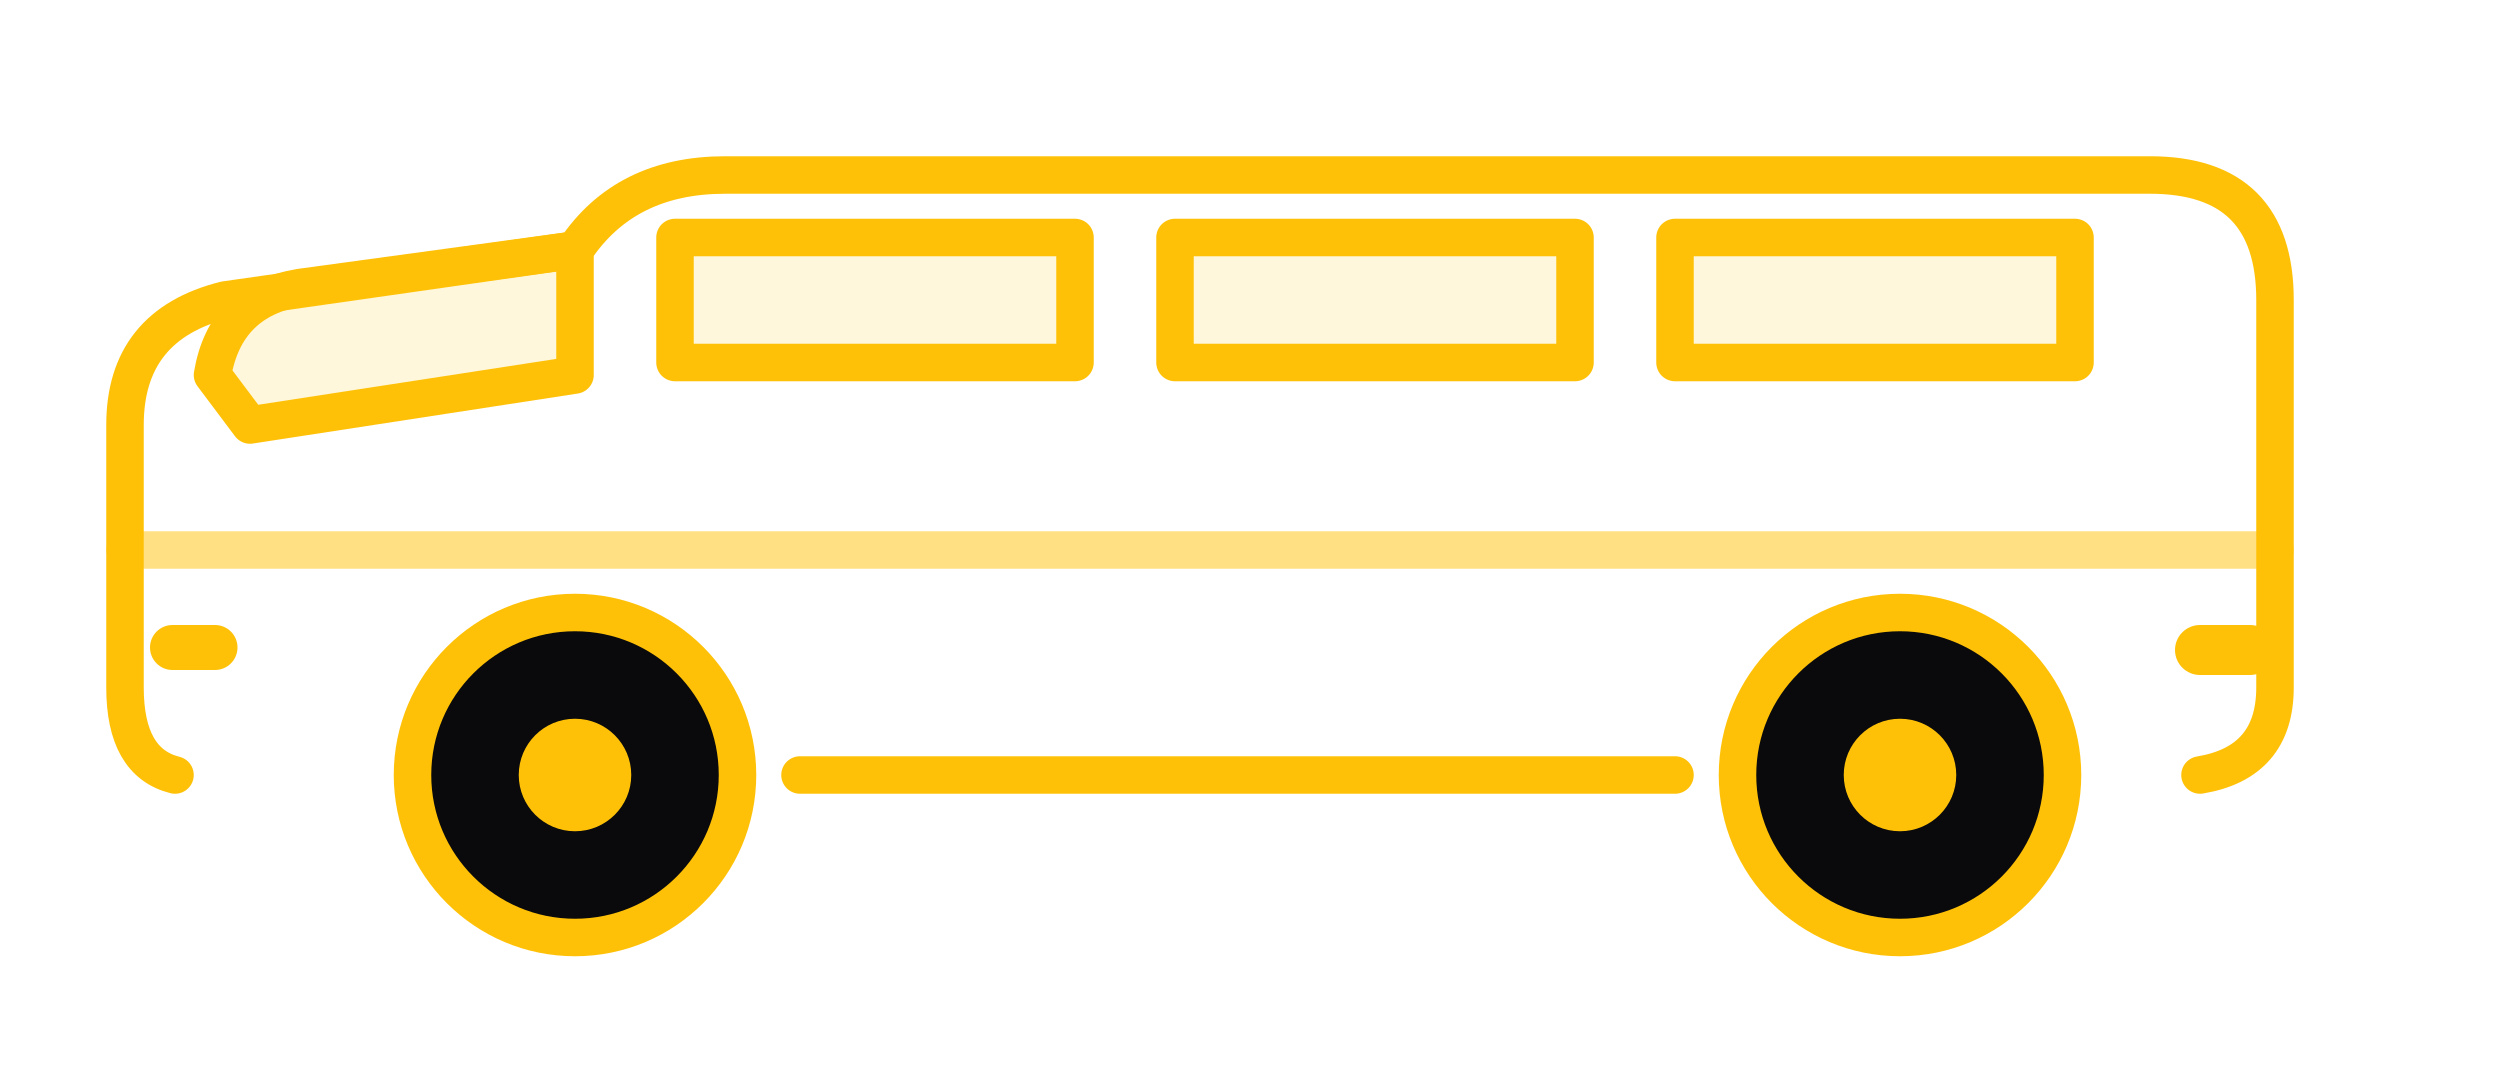
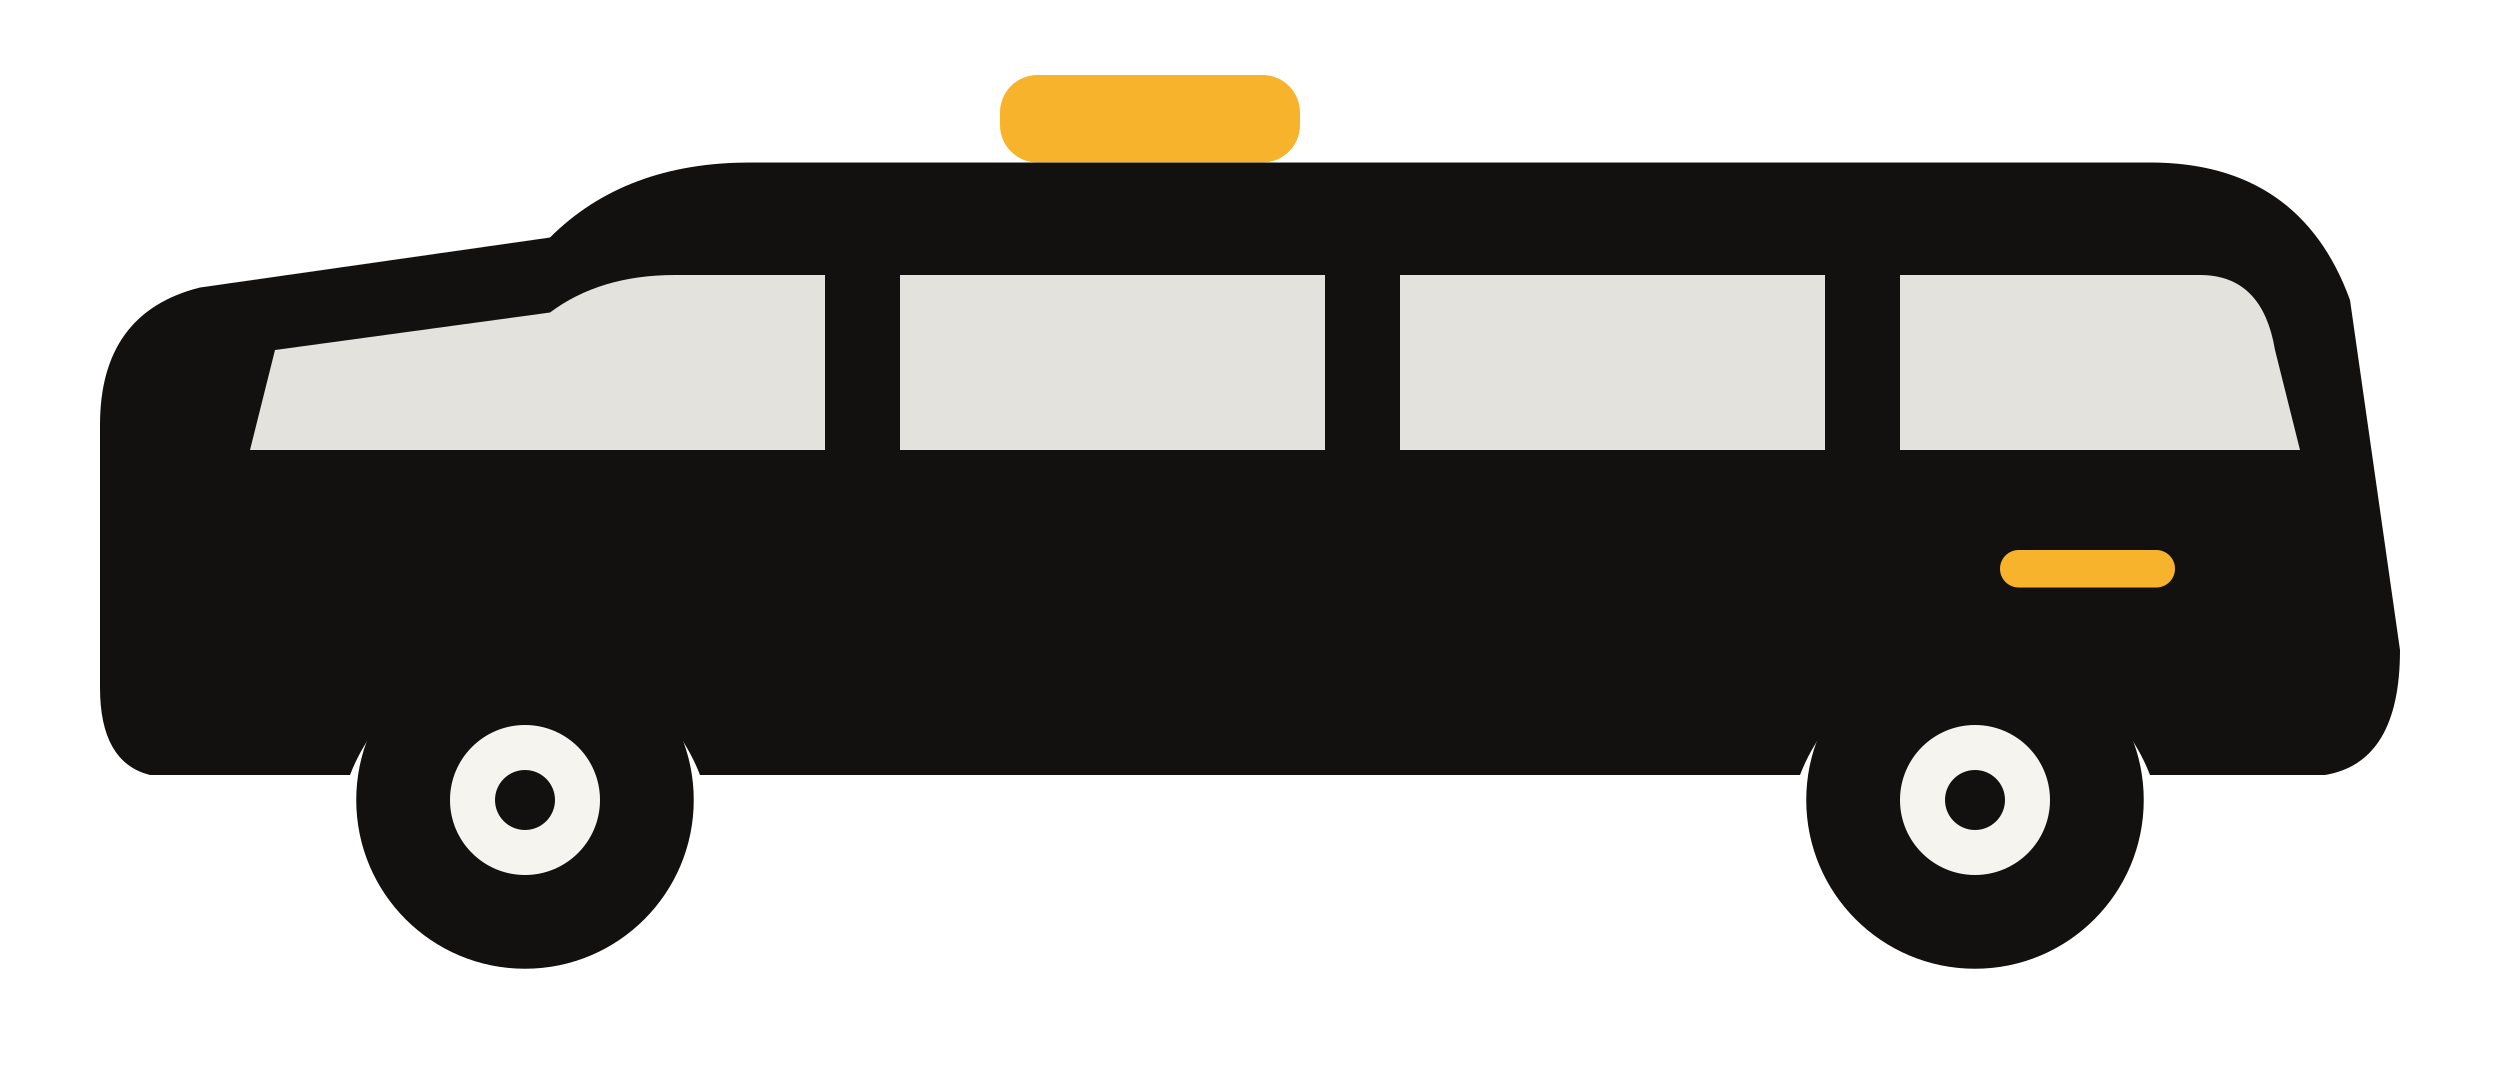
<svg xmlns="http://www.w3.org/2000/svg" viewBox="0 0 200 86">
-   <g stroke="#FFC107" stroke-width="3" fill="none" stroke-linecap="round" stroke-linejoin="round">
-     <path d="M14 62 Q10 61 10 55 L10 34 Q10 26 18 24 L46 20 Q50 14 58 14 L172 14 Q182 14 182 24 L182 55 Q182 61 176 62" />
-     <path d="M20 34 L46 30 L46 20 L24 23 Q18 24 17 30 Z" fill="rgba(255,193,7,.14)" />
-     <path d="M54 29 L54 19 L86 19 L86 29 Z" fill="rgba(255,193,7,.14)" />
-     <path d="M94 29 L94 19 L126 19 L126 29 Z" fill="rgba(255,193,7,.14)" />
-     <path d="M134 29 L134 19 L166 19 L166 29 Z" fill="rgba(255,193,7,.14)" />
-     <path d="M64 62 L134 62" />
-     <path d="M10 44 L182 44" opacity=".5" />
-   </g>
-   <g fill="#0A0A0C" stroke="#FFC107" stroke-width="3">
-     <circle cx="46" cy="62" r="13" />
-     <circle cx="152" cy="62" r="13" />
-   </g>
-   <g fill="#FFC107">
-     <circle cx="46" cy="62" r="4.5" />
-     <circle cx="152" cy="62" r="4.5" />
-     <rect x="174" y="50" width="8" height="4" rx="2" />
-     <rect x="12" y="50" width="7" height="3.6" rx="1.8" />
-   </g>
+   <rect x="80" y="6" width="24" height="7" rx="3" fill="#F7B32B" />
+   <path d="M12 62 Q8 61 8 55 L8 34 Q8 25 16 23 L44 19 Q50 13 60 13 L172 13 Q184 13 188 24 L192 52 Q192 61 186 62 L172 62 A15 15 0 0 0 144 62 L56 62 A15 15 0 0 0 28 62 Z" fill="#121110" />
+   <path d="M20 36 L22 28 L44 25 Q48 22 54 22 L66 22 L66 36 Z M72 22 L106 22 L106 36 L72 36 Z M112 22 L146 22 L146 36 L112 36 Z M152 22 L176 22 Q181 22 182 28 L184 36 L152 36 Z" fill="#F6F4EF" opacity=".92" />
+   <rect x="160" y="44" width="14" height="3" rx="1.5" fill="#F7B32B" />
+   <circle cx="42" cy="64" r="13.5" fill="#121110" />
+   <circle cx="42" cy="64" r="6" fill="#F6F4EF" />
+   <circle cx="42" cy="64" r="2.4" fill="#121110" />
+   <circle cx="158" cy="64" r="13.5" fill="#121110" />
+   <circle cx="158" cy="64" r="6" fill="#F6F4EF" />
+   <circle cx="158" cy="64" r="2.4" fill="#121110" />
</svg>
